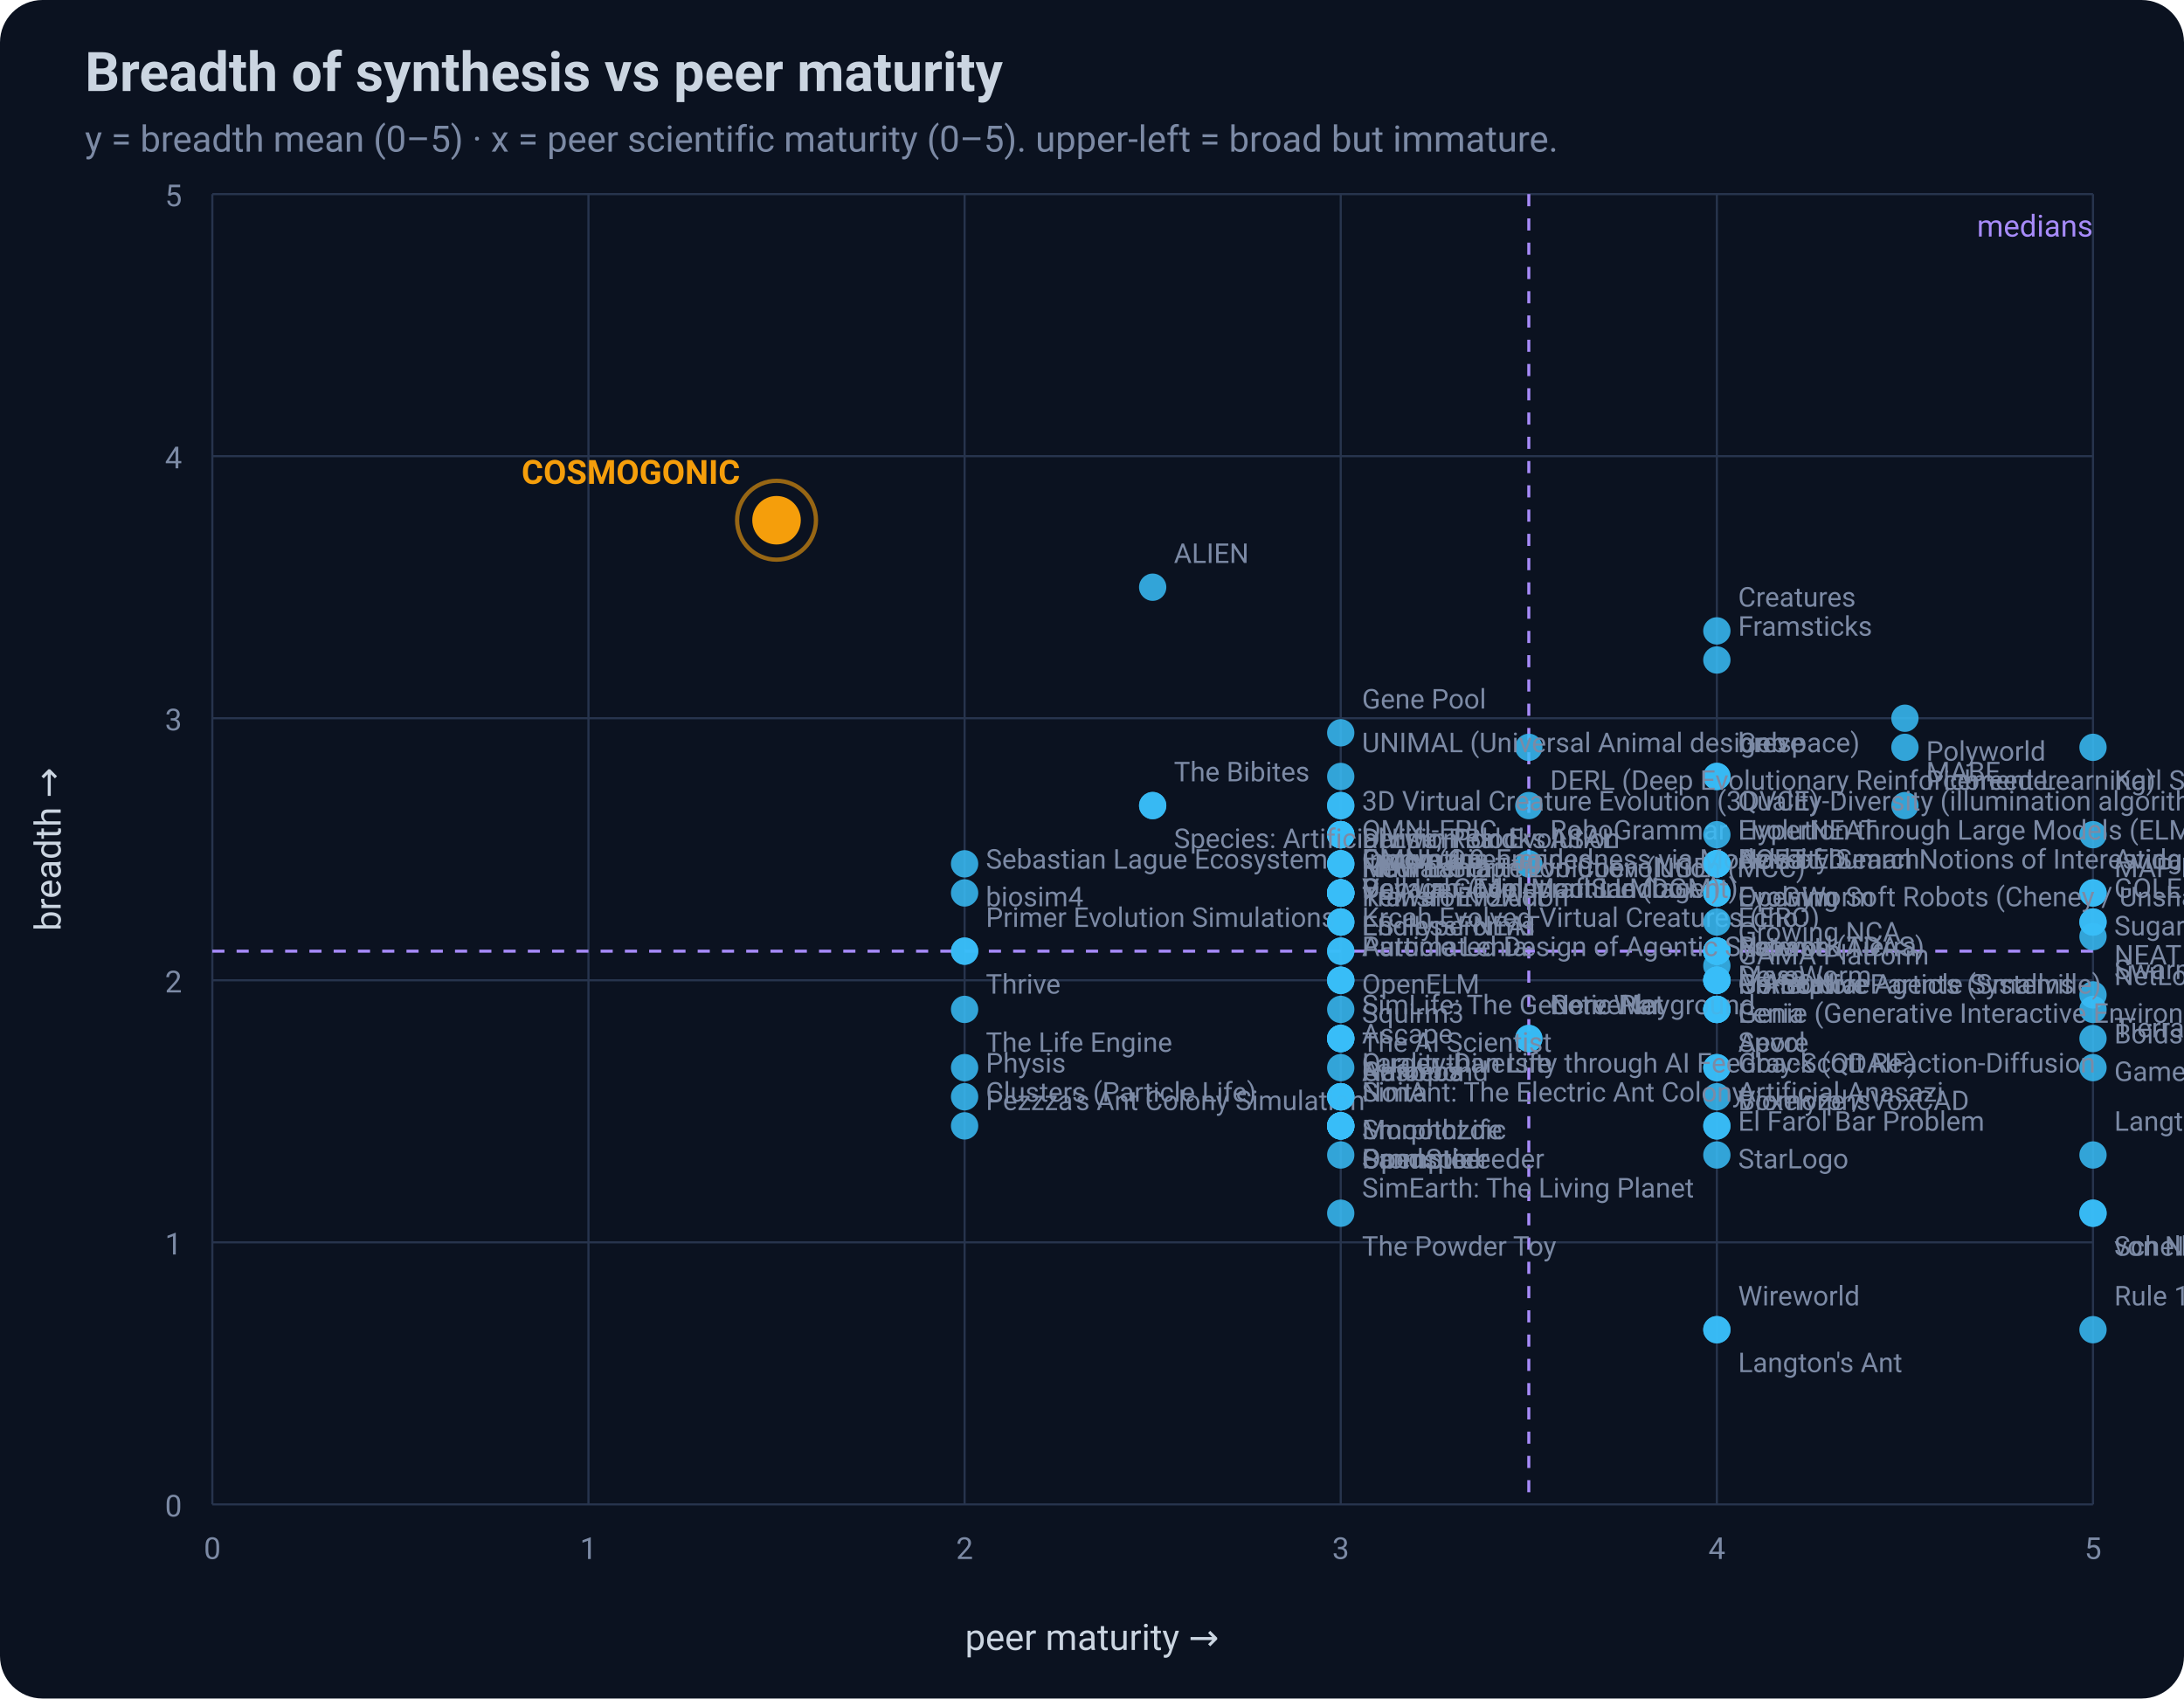
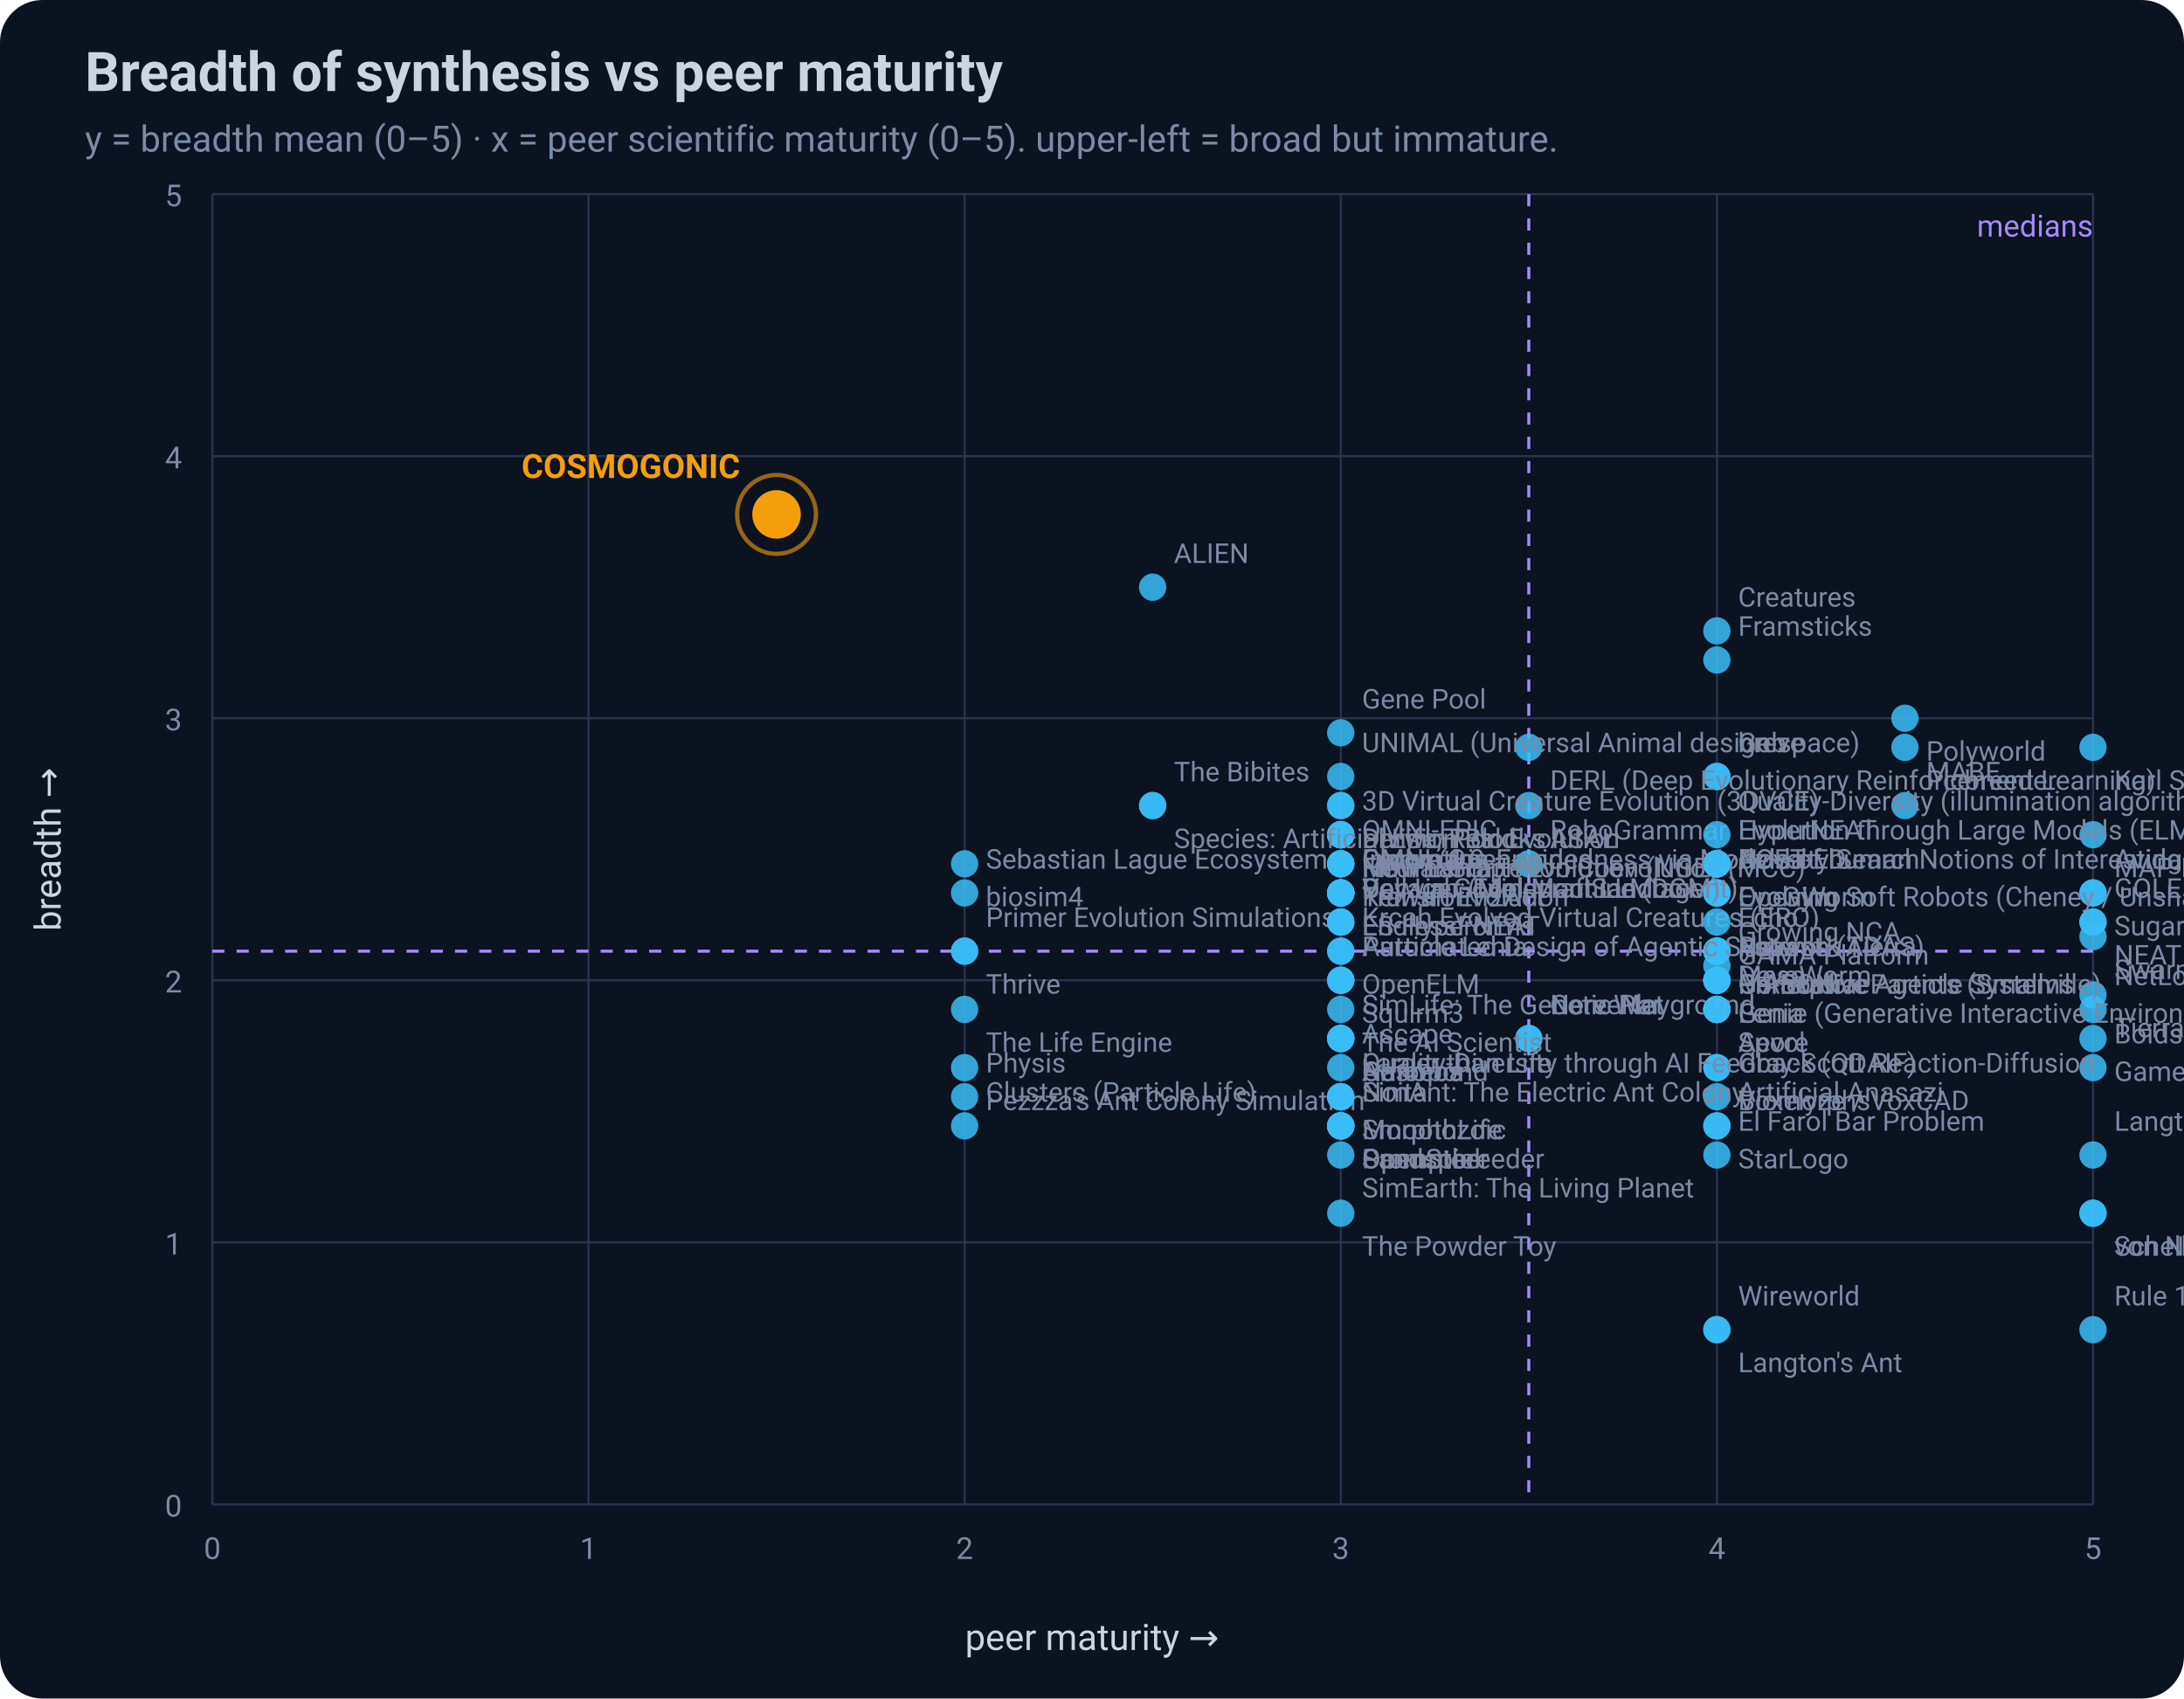
<svg xmlns="http://www.w3.org/2000/svg" viewBox="0 0 720 560" font-family="ui-sans-serif,system-ui,Segoe UI,Roboto,sans-serif" role="img" aria-label="Breadth vs peer maturity scatter">
  <rect width="720" height="560" rx="14" fill="#0b1220" />
  <text x="28" y="30" fill="#cbd5e1" font-size="18" font-weight="700">Breadth of synthesis vs peer maturity</text>
  <text x="28" y="50" fill="#7c8aa5" font-size="12">y = breadth mean (0–5) · x = peer scientific maturity (0–5). upper-left = broad but immature.</text>
  <line x1="70" y1="64" x2="70" y2="496" stroke="#27344d" stroke-width="0.7" />
  <line x1="70" y1="496" x2="690" y2="496" stroke="#27344d" stroke-width="0.7" />
  <text x="70" y="514" fill="#7c8aa5" font-size="10" text-anchor="middle">0</text>
  <text x="60" y="500" fill="#7c8aa5" font-size="10" text-anchor="end">0</text>
  <line x1="194" y1="64" x2="194" y2="496" stroke="#27344d" stroke-width="0.7" />
  <line x1="70" y1="409.6" x2="690" y2="409.6" stroke="#27344d" stroke-width="0.7" />
  <text x="194" y="514" fill="#7c8aa5" font-size="10" text-anchor="middle">1</text>
  <text x="60" y="413.6" fill="#7c8aa5" font-size="10" text-anchor="end">1</text>
  <line x1="318" y1="64" x2="318" y2="496" stroke="#27344d" stroke-width="0.7" />
  <line x1="70" y1="323.2" x2="690" y2="323.2" stroke="#27344d" stroke-width="0.7" />
  <text x="318" y="514" fill="#7c8aa5" font-size="10" text-anchor="middle">2</text>
  <text x="60" y="327.2" fill="#7c8aa5" font-size="10" text-anchor="end">2</text>
  <line x1="442" y1="64" x2="442" y2="496" stroke="#27344d" stroke-width="0.7" />
  <line x1="70" y1="236.8" x2="690" y2="236.8" stroke="#27344d" stroke-width="0.7" />
  <text x="442" y="514" fill="#7c8aa5" font-size="10" text-anchor="middle">3</text>
  <text x="60" y="240.8" fill="#7c8aa5" font-size="10" text-anchor="end">3</text>
  <line x1="566" y1="64" x2="566" y2="496" stroke="#27344d" stroke-width="0.7" />
  <line x1="70" y1="150.4" x2="690" y2="150.4" stroke="#27344d" stroke-width="0.7" />
  <text x="566" y="514" fill="#7c8aa5" font-size="10" text-anchor="middle">4</text>
  <text x="60" y="154.4" fill="#7c8aa5" font-size="10" text-anchor="end">4</text>
  <line x1="690" y1="64" x2="690" y2="496" stroke="#27344d" stroke-width="0.7" />
  <line x1="70" y1="64" x2="690" y2="64" stroke="#27344d" stroke-width="0.7" />
  <text x="690" y="514" fill="#7c8aa5" font-size="10" text-anchor="middle">5</text>
  <text x="60" y="68" fill="#7c8aa5" font-size="10" text-anchor="end">5</text>
  <line x1="504" y1="64" x2="504" y2="496" stroke="#a78bfa" stroke-dasharray="4 4" stroke-width="1" />
  <line x1="70" y1="313.6" x2="690" y2="313.6" stroke="#a78bfa" stroke-dasharray="4 4" stroke-width="1" />
  <text x="690" y="78" fill="#a78bfa" font-size="10" text-anchor="end">medians</text>
  <text x="360" y="544" fill="#cbd5e1" font-size="12" text-anchor="middle">peer maturity →</text>
  <text x="20" y="280" fill="#cbd5e1" font-size="12" text-anchor="middle" transform="rotate(-90 20 280)">breadth →</text>
-   <circle cx="256" cy="171.52" r="8" fill="#f59e0b" />
-   <circle cx="256" cy="171.52" r="13" fill="none" stroke="#f59e0b" stroke-width="1.4" opacity="0.6" />
-   <text x="244" y="159.52" fill="#f59e0b" font-size="11" font-weight="700" text-anchor="end">COSMOGONIC</text>
+   <circle cx="256" cy="169.6" r="8" fill="#f59e0b" />
+   <circle cx="256" cy="169.6" r="13" fill="none" stroke="#f59e0b" stroke-width="1.4" opacity="0.6" />
+   <text x="244" y="157.6" fill="#f59e0b" font-size="11" font-weight="700" text-anchor="end">COSMOGONIC</text>
  <circle cx="690" cy="342.4" r="4.5" fill="#38bdf8" opacity="0.85" />
  <text x="697" y="356.4" fill="#7c8aa5" font-size="9">Game of Life</text>
  <circle cx="690" cy="352" r="4.5" fill="#38bdf8" opacity="0.85" />
  <text x="697" y="344" fill="#7c8aa5" font-size="9">Boids</text>
  <circle cx="566" cy="352" r="4.5" fill="#38bdf8" opacity="0.85" />
  <text x="573" y="366" fill="#7c8aa5" font-size="9">Biomorphs</text>
  <circle cx="504" cy="342.4" r="4.5" fill="#38bdf8" opacity="0.85" />
  <text x="511" y="334.4" fill="#7c8aa5" font-size="9">Core War</text>
  <circle cx="690" cy="328" r="4.5" fill="#38bdf8" opacity="0.85" />
  <text x="697" y="342" fill="#7c8aa5" font-size="9">Tierra</text>
  <circle cx="690" cy="294.4" r="4.5" fill="#38bdf8" opacity="0.85" />
  <text x="697" y="286.4" fill="#7c8aa5" font-size="9">Avida</text>
  <circle cx="628" cy="236.8" r="4.5" fill="#38bdf8" opacity="0.85" />
  <text x="635" y="250.8" fill="#7c8aa5" font-size="9">Polyworld</text>
  <circle cx="566" cy="217.6" r="4.5" fill="#38bdf8" opacity="0.85" />
  <text x="573" y="209.6" fill="#7c8aa5" font-size="9">Framsticks</text>
  <circle cx="690" cy="246.4" r="4.5" fill="#38bdf8" opacity="0.85" />
  <text x="697" y="260.4" fill="#7c8aa5" font-size="9">Karl Sims VC</text>
  <circle cx="566" cy="208" r="4.5" fill="#38bdf8" opacity="0.85" />
  <text x="573" y="200" fill="#7c8aa5" font-size="9">Creatures</text>
  <circle cx="442" cy="265.6" r="4.5" fill="#38bdf8" opacity="0.85" />
  <text x="449" y="279.6" fill="#7c8aa5" font-size="9">Darwin Pond</text>
  <circle cx="442" cy="241.6" r="4.5" fill="#38bdf8" opacity="0.85" />
  <text x="449" y="233.6" fill="#7c8aa5" font-size="9">Gene Pool</text>
  <circle cx="690" cy="294.4" r="4.5" fill="#38bdf8" opacity="0.85" />
  <text x="697" y="308.4" fill="#7c8aa5" font-size="9">Sugarscape</text>
  <circle cx="566" cy="313.6" r="4.5" fill="#38bdf8" opacity="0.85" />
  <text x="573" y="305.6" fill="#7c8aa5" font-size="9">Echo</text>
  <circle cx="690" cy="308.8" r="4.5" fill="#38bdf8" opacity="0.85" />
  <text x="697" y="322.8" fill="#7c8aa5" font-size="9">Swarm</text>
  <circle cx="566" cy="256" r="4.5" fill="#38bdf8" opacity="0.85" />
  <text x="573" y="248" fill="#7c8aa5" font-size="9">breve</text>
  <circle cx="628" cy="246.4" r="4.5" fill="#38bdf8" opacity="0.85" />
  <text x="635" y="260.4" fill="#7c8aa5" font-size="9">Picbreeder</text>
  <circle cx="628" cy="265.6" r="4.5" fill="#38bdf8" opacity="0.85" />
  <text x="635" y="257.6" fill="#7c8aa5" font-size="9">MABE</text>
  <circle cx="566" cy="323.2" r="4.5" fill="#38bdf8" opacity="0.85" />
  <text x="573" y="337.2" fill="#7c8aa5" font-size="9">Lenia</text>
  <circle cx="566" cy="318.4" r="4.5" fill="#38bdf8" opacity="0.85" />
  <text x="573" y="310.4" fill="#7c8aa5" font-size="9">Growing NCA</text>
  <circle cx="566" cy="284.8" r="4.5" fill="#38bdf8" opacity="0.85" />
  <text x="573" y="298.8" fill="#7c8aa5" font-size="9">OpenWorm</text>
  <circle cx="566" cy="294.4" r="4.5" fill="#38bdf8" opacity="0.85" />
  <text x="573" y="286.4" fill="#7c8aa5" font-size="9">POET</text>
  <circle cx="566" cy="284.8" r="4.5" fill="#38bdf8" opacity="0.85" />
  <text x="573" y="298.8" fill="#7c8aa5" font-size="9">EvoGym</text>
  <circle cx="380" cy="193.6" r="4.5" fill="#38bdf8" opacity="0.85" />
  <text x="387" y="185.6" fill="#7c8aa5" font-size="9">ALIEN</text>
  <circle cx="504" cy="265.6" r="4.5" fill="#38bdf8" opacity="0.85" />
  <text x="511" y="279.6" fill="#7c8aa5" font-size="9">ASAL</text>
  <circle cx="566" cy="438.4" r="4.5" fill="#38bdf8" opacity="0.85" />
  <text x="573" y="430.4" fill="#7c8aa5" font-size="9">Wireworld</text>
  <circle cx="566" cy="438.4" r="4.5" fill="#38bdf8" opacity="0.85" />
  <text x="573" y="452.4" fill="#7c8aa5" font-size="9">Langton's Ant</text>
  <circle cx="690" cy="380.8" r="4.5" fill="#38bdf8" opacity="0.85" />
  <text x="697" y="372.8" fill="#7c8aa5" font-size="9">Langton's Loops</text>
  <circle cx="690" cy="400" r="4.5" fill="#38bdf8" opacity="0.85" />
  <text x="697" y="414" fill="#7c8aa5" font-size="9">von Neumann Universal Constructor</text>
  <circle cx="690" cy="438.4" r="4.5" fill="#38bdf8" opacity="0.85" />
  <text x="697" y="430.4" fill="#7c8aa5" font-size="9">Rule 110</text>
  <circle cx="442" cy="361.6" r="4.5" fill="#38bdf8" opacity="0.85" />
  <text x="449" y="375.6" fill="#7c8aa5" font-size="9">SmoothLife</text>
  <circle cx="442" cy="361.6" r="4.5" fill="#38bdf8" opacity="0.85" />
  <text x="449" y="353.6" fill="#7c8aa5" font-size="9">Larger than Life</text>
  <circle cx="442" cy="275.2" r="4.5" fill="#38bdf8" opacity="0.85" />
  <text x="449" y="289.2" fill="#7c8aa5" font-size="9">Flow Lenia</text>
  <circle cx="442" cy="323.2" r="4.5" fill="#38bdf8" opacity="0.85" />
  <text x="449" y="315.2" fill="#7c8aa5" font-size="9">Particle Lenia</text>
  <circle cx="566" cy="313.6" r="4.5" fill="#38bdf8" opacity="0.85" />
  <text x="573" y="327.6" fill="#7c8aa5" font-size="9">Primordial Particle Systems</text>
  <circle cx="566" cy="361.6" r="4.5" fill="#38bdf8" opacity="0.85" />
  <text x="573" y="353.6" fill="#7c8aa5" font-size="9">Gray-Scott Reaction-Diffusion</text>
  <circle cx="566" cy="332.8" r="4.5" fill="#38bdf8" opacity="0.85" />
  <text x="573" y="346.8" fill="#7c8aa5" font-size="9">Aevol</text>
  <circle cx="566" cy="294.4" r="4.5" fill="#38bdf8" opacity="0.85" />
  <text x="573" y="286.4" fill="#7c8aa5" font-size="9">Avida-ED</text>
  <circle cx="442" cy="342.4" r="4.5" fill="#38bdf8" opacity="0.85" />
  <text x="449" y="356.4" fill="#7c8aa5" font-size="9">Nanopond</text>
  <circle cx="318" cy="361.6" r="4.5" fill="#38bdf8" opacity="0.85" />
  <text x="325" y="353.6" fill="#7c8aa5" font-size="9">Physis</text>
  <circle cx="442" cy="342.4" r="4.5" fill="#38bdf8" opacity="0.85" />
  <text x="449" y="356.4" fill="#7c8aa5" font-size="9">Cosmos</text>
  <circle cx="566" cy="256" r="4.5" fill="#38bdf8" opacity="0.85" />
  <text x="573" y="248" fill="#7c8aa5" font-size="9">Geb</text>
  <circle cx="442" cy="342.4" r="4.5" fill="#38bdf8" opacity="0.85" />
  <text x="449" y="356.4" fill="#7c8aa5" font-size="9">Amoeba</text>
  <circle cx="442" cy="294.4" r="4.5" fill="#38bdf8" opacity="0.85" />
  <text x="449" y="286.4" fill="#7c8aa5" font-size="9">Evolve 4.0</text>
  <circle cx="442" cy="323.2" r="4.5" fill="#38bdf8" opacity="0.85" />
  <text x="449" y="337.2" fill="#7c8aa5" font-size="9">Squirm3</text>
  <circle cx="566" cy="323.2" r="4.5" fill="#38bdf8" opacity="0.85" />
  <text x="573" y="315.2" fill="#7c8aa5" font-size="9">Network Tierra</text>
  <circle cx="318" cy="284.8" r="4.5" fill="#38bdf8" opacity="0.85" />
  <text x="325" y="298.8" fill="#7c8aa5" font-size="9">biosim4</text>
  <circle cx="690" cy="304" r="4.5" fill="#38bdf8" opacity="0.85" />
  <text x="697" y="296" fill="#7c8aa5" font-size="9">GOLEM (Genetically Organized Lifelike Electro Mechanics)</text>
  <circle cx="566" cy="352" r="4.5" fill="#38bdf8" opacity="0.85" />
  <text x="573" y="366" fill="#7c8aa5" font-size="9">Voxelyze / VoxCAD</text>
  <circle cx="442" cy="275.2" r="4.5" fill="#38bdf8" opacity="0.85" />
  <text x="449" y="267.2" fill="#7c8aa5" font-size="9">3D Virtual Creature Evolution (3DVCE)</text>
  <circle cx="504" cy="246.4" r="4.5" fill="#38bdf8" opacity="0.85" />
  <text x="511" y="260.4" fill="#7c8aa5" font-size="9">DERL (Deep Evolutionary Reinforcement Learning)</text>
  <circle cx="442" cy="256" r="4.5" fill="#38bdf8" opacity="0.85" />
  <text x="449" y="248" fill="#7c8aa5" font-size="9">UNIMAL (Universal Animal design space)</text>
  <circle cx="566" cy="284.8" r="4.5" fill="#38bdf8" opacity="0.85" />
  <text x="573" y="298.8" fill="#7c8aa5" font-size="9">Evolving Soft Robots (Cheney / Unshackling Evolution)</text>
  <circle cx="504" cy="284.8" r="4.5" fill="#38bdf8" opacity="0.85" />
  <text x="511" y="276.8" fill="#7c8aa5" font-size="9">RoboGrammar</text>
  <circle cx="442" cy="284.8" r="4.5" fill="#38bdf8" opacity="0.85" />
  <text x="449" y="298.8" fill="#7c8aa5" font-size="9">Transform2Act</text>
  <circle cx="504" cy="342.4" r="4.5" fill="#38bdf8" opacity="0.85" />
  <text x="511" y="334.4" fill="#7c8aa5" font-size="9">NerveNet</text>
  <circle cx="442" cy="275.2" r="4.5" fill="#38bdf8" opacity="0.85" />
  <text x="449" y="289.2" fill="#7c8aa5" font-size="9">Neural Graph Evolution (NGE)</text>
  <circle cx="442" cy="313.6" r="4.5" fill="#38bdf8" opacity="0.85" />
  <text x="449" y="305.6" fill="#7c8aa5" font-size="9">Krcah Evolved Virtual Creatures (ERO)</text>
  <circle cx="690" cy="304" r="4.5" fill="#38bdf8" opacity="0.85" />
  <text x="697" y="318" fill="#7c8aa5" font-size="9">NEAT (NeuroEvolution of Augmenting Topologies)</text>
  <circle cx="566" cy="284.8" r="4.5" fill="#38bdf8" opacity="0.85" />
  <text x="573" y="276.8" fill="#7c8aa5" font-size="9">HyperNEAT</text>
  <circle cx="442" cy="294.4" r="4.5" fill="#38bdf8" opacity="0.85" />
  <text x="449" y="308.4" fill="#7c8aa5" font-size="9">ES-HyperNEAT</text>
  <circle cx="566" cy="294.4" r="4.5" fill="#38bdf8" opacity="0.85" />
  <text x="573" y="286.4" fill="#7c8aa5" font-size="9">Novelty Search</text>
  <circle cx="690" cy="275.2" r="4.5" fill="#38bdf8" opacity="0.85" />
  <text x="697" y="289.2" fill="#7c8aa5" font-size="9">MAP-Elites</text>
  <circle cx="566" cy="275.2" r="4.5" fill="#38bdf8" opacity="0.85" />
  <text x="573" y="267.2" fill="#7c8aa5" font-size="9">Quality-Diversity (illumination algorithms)</text>
  <circle cx="566" cy="313.6" r="4.5" fill="#38bdf8" opacity="0.85" />
  <text x="573" y="327.6" fill="#7c8aa5" font-size="9">Go-Explore</text>
  <circle cx="442" cy="294.4" r="4.5" fill="#38bdf8" opacity="0.85" />
  <text x="449" y="286.4" fill="#7c8aa5" font-size="9">OMNI (Open-endedness via Models of human Notions of Interestingness)</text>
  <circle cx="442" cy="275.2" r="4.5" fill="#38bdf8" opacity="0.85" />
  <text x="449" y="289.2" fill="#7c8aa5" font-size="9">Minimal Criterion Coevolution (MCC)</text>
  <circle cx="442" cy="294.4" r="4.5" fill="#38bdf8" opacity="0.85" />
  <text x="449" y="286.4" fill="#7c8aa5" font-size="9">Innovation Engines</text>
  <circle cx="442" cy="294.4" r="4.5" fill="#38bdf8" opacity="0.85" />
  <text x="449" y="308.4" fill="#7c8aa5" font-size="9">EndlessForms</text>
  <circle cx="690" cy="332.8" r="4.5" fill="#38bdf8" opacity="0.85" />
  <text x="697" y="324.8" fill="#7c8aa5" font-size="9">NetLogo</text>
  <circle cx="566" cy="313.6" r="4.5" fill="#38bdf8" opacity="0.85" />
  <text x="573" y="327.6" fill="#7c8aa5" font-size="9">MASON</text>
  <circle cx="566" cy="323.2" r="4.5" fill="#38bdf8" opacity="0.85" />
  <text x="573" y="315.2" fill="#7c8aa5" font-size="9">Repast</text>
  <circle cx="566" cy="371.2" r="4.5" fill="#38bdf8" opacity="0.85" />
  <text x="573" y="385.2" fill="#7c8aa5" font-size="9">StarLogo</text>
  <circle cx="442" cy="352" r="4.5" fill="#38bdf8" opacity="0.85" />
  <text x="449" y="344" fill="#7c8aa5" font-size="9">Ascape</text>
  <circle cx="566" cy="304" r="4.5" fill="#38bdf8" opacity="0.85" />
  <text x="573" y="318" fill="#7c8aa5" font-size="9">GAMA Platform</text>
  <circle cx="566" cy="332.8" r="4.5" fill="#38bdf8" opacity="0.85" />
  <text x="573" y="324.8" fill="#7c8aa5" font-size="9">Mesa</text>
  <circle cx="442" cy="371.2" r="4.5" fill="#38bdf8" opacity="0.85" />
  <text x="449" y="385.2" fill="#7c8aa5" font-size="9">OpenSteer</text>
  <circle cx="566" cy="371.2" r="4.5" fill="#38bdf8" opacity="0.85" />
  <text x="573" y="363.2" fill="#7c8aa5" font-size="9">Artificial Anasazi</text>
  <circle cx="690" cy="400" r="4.5" fill="#38bdf8" opacity="0.85" />
  <text x="697" y="414" fill="#7c8aa5" font-size="9">Schelling Segregation Model</text>
  <circle cx="566" cy="380.8" r="4.5" fill="#38bdf8" opacity="0.85" />
  <text x="573" y="372.8" fill="#7c8aa5" font-size="9">El Farol Bar Problem</text>
  <circle cx="566" cy="332.8" r="4.5" fill="#38bdf8" opacity="0.85" />
  <text x="573" y="346.8" fill="#7c8aa5" font-size="9">Spore</text>
  <circle cx="442" cy="342.4" r="4.5" fill="#38bdf8" opacity="0.85" />
  <text x="449" y="334.4" fill="#7c8aa5" font-size="9">SimLife: The Genetic Playground</text>
  <circle cx="442" cy="380.8" r="4.5" fill="#38bdf8" opacity="0.85" />
  <text x="449" y="394.8" fill="#7c8aa5" font-size="9">SimEarth: The Living Planet</text>
  <circle cx="442" cy="371.2" r="4.5" fill="#38bdf8" opacity="0.85" />
  <text x="449" y="363.2" fill="#7c8aa5" font-size="9">SimAnt: The Electric Ant Colony</text>
  <circle cx="318" cy="313.6" r="4.5" fill="#38bdf8" opacity="0.85" />
  <text x="325" y="327.6" fill="#7c8aa5" font-size="9">Thrive</text>
  <circle cx="442" cy="304" r="4.5" fill="#38bdf8" opacity="0.85" />
  <text x="449" y="296" fill="#7c8aa5" font-size="9">Cell Lab: Evolution Sandbox</text>
  <circle cx="380" cy="265.6" r="4.5" fill="#38bdf8" opacity="0.85" />
  <text x="387" y="279.6" fill="#7c8aa5" font-size="9">Species: Artificial Life, Real Evolution</text>
  <circle cx="380" cy="265.6" r="4.5" fill="#38bdf8" opacity="0.85" />
  <text x="387" y="257.6" fill="#7c8aa5" font-size="9">The Bibites</text>
  <circle cx="442" cy="400" r="4.5" fill="#38bdf8" opacity="0.85" />
  <text x="449" y="414" fill="#7c8aa5" font-size="9">The Powder Toy</text>
  <circle cx="442" cy="371.2" r="4.5" fill="#38bdf8" opacity="0.85" />
  <text x="449" y="363.2" fill="#7c8aa5" font-size="9">Noita</text>
  <circle cx="318" cy="332.8" r="4.5" fill="#38bdf8" opacity="0.85" />
  <text x="325" y="346.8" fill="#7c8aa5" font-size="9">The Life Engine</text>
  <circle cx="318" cy="371.2" r="4.5" fill="#38bdf8" opacity="0.85" />
  <text x="325" y="363.2" fill="#7c8aa5" font-size="9">Clusters (Particle Life)</text>
  <circle cx="442" cy="371.2" r="4.5" fill="#38bdf8" opacity="0.85" />
  <text x="449" y="385.2" fill="#7c8aa5" font-size="9">Sandspiel</text>
  <circle cx="318" cy="294.4" r="4.5" fill="#38bdf8" opacity="0.85" />
  <text x="325" y="286.4" fill="#7c8aa5" font-size="9">Sebastian Lague Ecosystem</text>
  <circle cx="318" cy="352" r="4.5" fill="#38bdf8" opacity="0.85" />
  <text x="325" y="366" fill="#7c8aa5" font-size="9">Pezzza's Ant Colony Simulation</text>
  <circle cx="318" cy="313.6" r="4.5" fill="#38bdf8" opacity="0.85" />
  <text x="325" y="305.6" fill="#7c8aa5" font-size="9">Primer Evolution Simulations</text>
  <circle cx="442" cy="284.8" r="4.5" fill="#38bdf8" opacity="0.85" />
  <text x="449" y="298.8" fill="#7c8aa5" font-size="9">Keiwan Evolution</text>
  <circle cx="566" cy="332.8" r="4.5" fill="#38bdf8" opacity="0.85" />
  <text x="573" y="324.8" fill="#7c8aa5" font-size="9">DevoWorm</text>
  <circle cx="442" cy="361.6" r="4.5" fill="#38bdf8" opacity="0.85" />
  <text x="449" y="375.6" fill="#7c8aa5" font-size="9">Morphozoic</text>
  <circle cx="442" cy="294.4" r="4.5" fill="#38bdf8" opacity="0.85" />
  <text x="449" y="286.4" fill="#7c8aa5" font-size="9">Chromaria</text>
  <circle cx="442" cy="265.6" r="4.5" fill="#38bdf8" opacity="0.85" />
  <text x="449" y="279.6" fill="#7c8aa5" font-size="9">Division Blocks</text>
  <circle cx="442" cy="304" r="4.5" fill="#38bdf8" opacity="0.85" />
  <text x="449" y="296" fill="#7c8aa5" font-size="9">Voyager (Minecraft LLM agent)</text>
  <circle cx="566" cy="313.6" r="4.5" fill="#38bdf8" opacity="0.85" />
  <text x="573" y="327.6" fill="#7c8aa5" font-size="9">Generative Agents (Smallville)</text>
  <circle cx="442" cy="284.8" r="4.5" fill="#38bdf8" opacity="0.85" />
  <text x="449" y="276.8" fill="#7c8aa5" font-size="9">OMNI-EPIC</text>
  <circle cx="566" cy="323.2" r="4.5" fill="#38bdf8" opacity="0.85" />
  <text x="573" y="337.2" fill="#7c8aa5" font-size="9">Genie (Generative Interactive Environments)</text>
  <circle cx="566" cy="284.8" r="4.5" fill="#38bdf8" opacity="0.85" />
  <text x="573" y="276.8" fill="#7c8aa5" font-size="9">Evolution through Large Models (ELM)</text>
  <circle cx="442" cy="313.6" r="4.5" fill="#38bdf8" opacity="0.85" />
  <text x="449" y="327.6" fill="#7c8aa5" font-size="9">OpenELM</text>
  <circle cx="442" cy="323.2" r="4.5" fill="#38bdf8" opacity="0.85" />
  <text x="449" y="315.2" fill="#7c8aa5" font-size="9">Automated Design of Agentic Systems (ADAS)</text>
  <circle cx="442" cy="332.8" r="4.5" fill="#38bdf8" opacity="0.85" />
  <text x="449" y="346.8" fill="#7c8aa5" font-size="9">The AI Scientist</text>
  <circle cx="442" cy="304" r="4.5" fill="#38bdf8" opacity="0.85" />
  <text x="449" y="296" fill="#7c8aa5" font-size="9">Darwin Godel Machine (DGM)</text>
  <circle cx="442" cy="371.2" r="4.5" fill="#38bdf8" opacity="0.85" />
  <text x="449" y="385.2" fill="#7c8aa5" font-size="9">Promptbreeder</text>
  <circle cx="442" cy="361.6" r="4.5" fill="#38bdf8" opacity="0.85" />
  <text x="449" y="353.6" fill="#7c8aa5" font-size="9">Quality-Diversity through AI Feedback (QDAIF)</text>
</svg>
